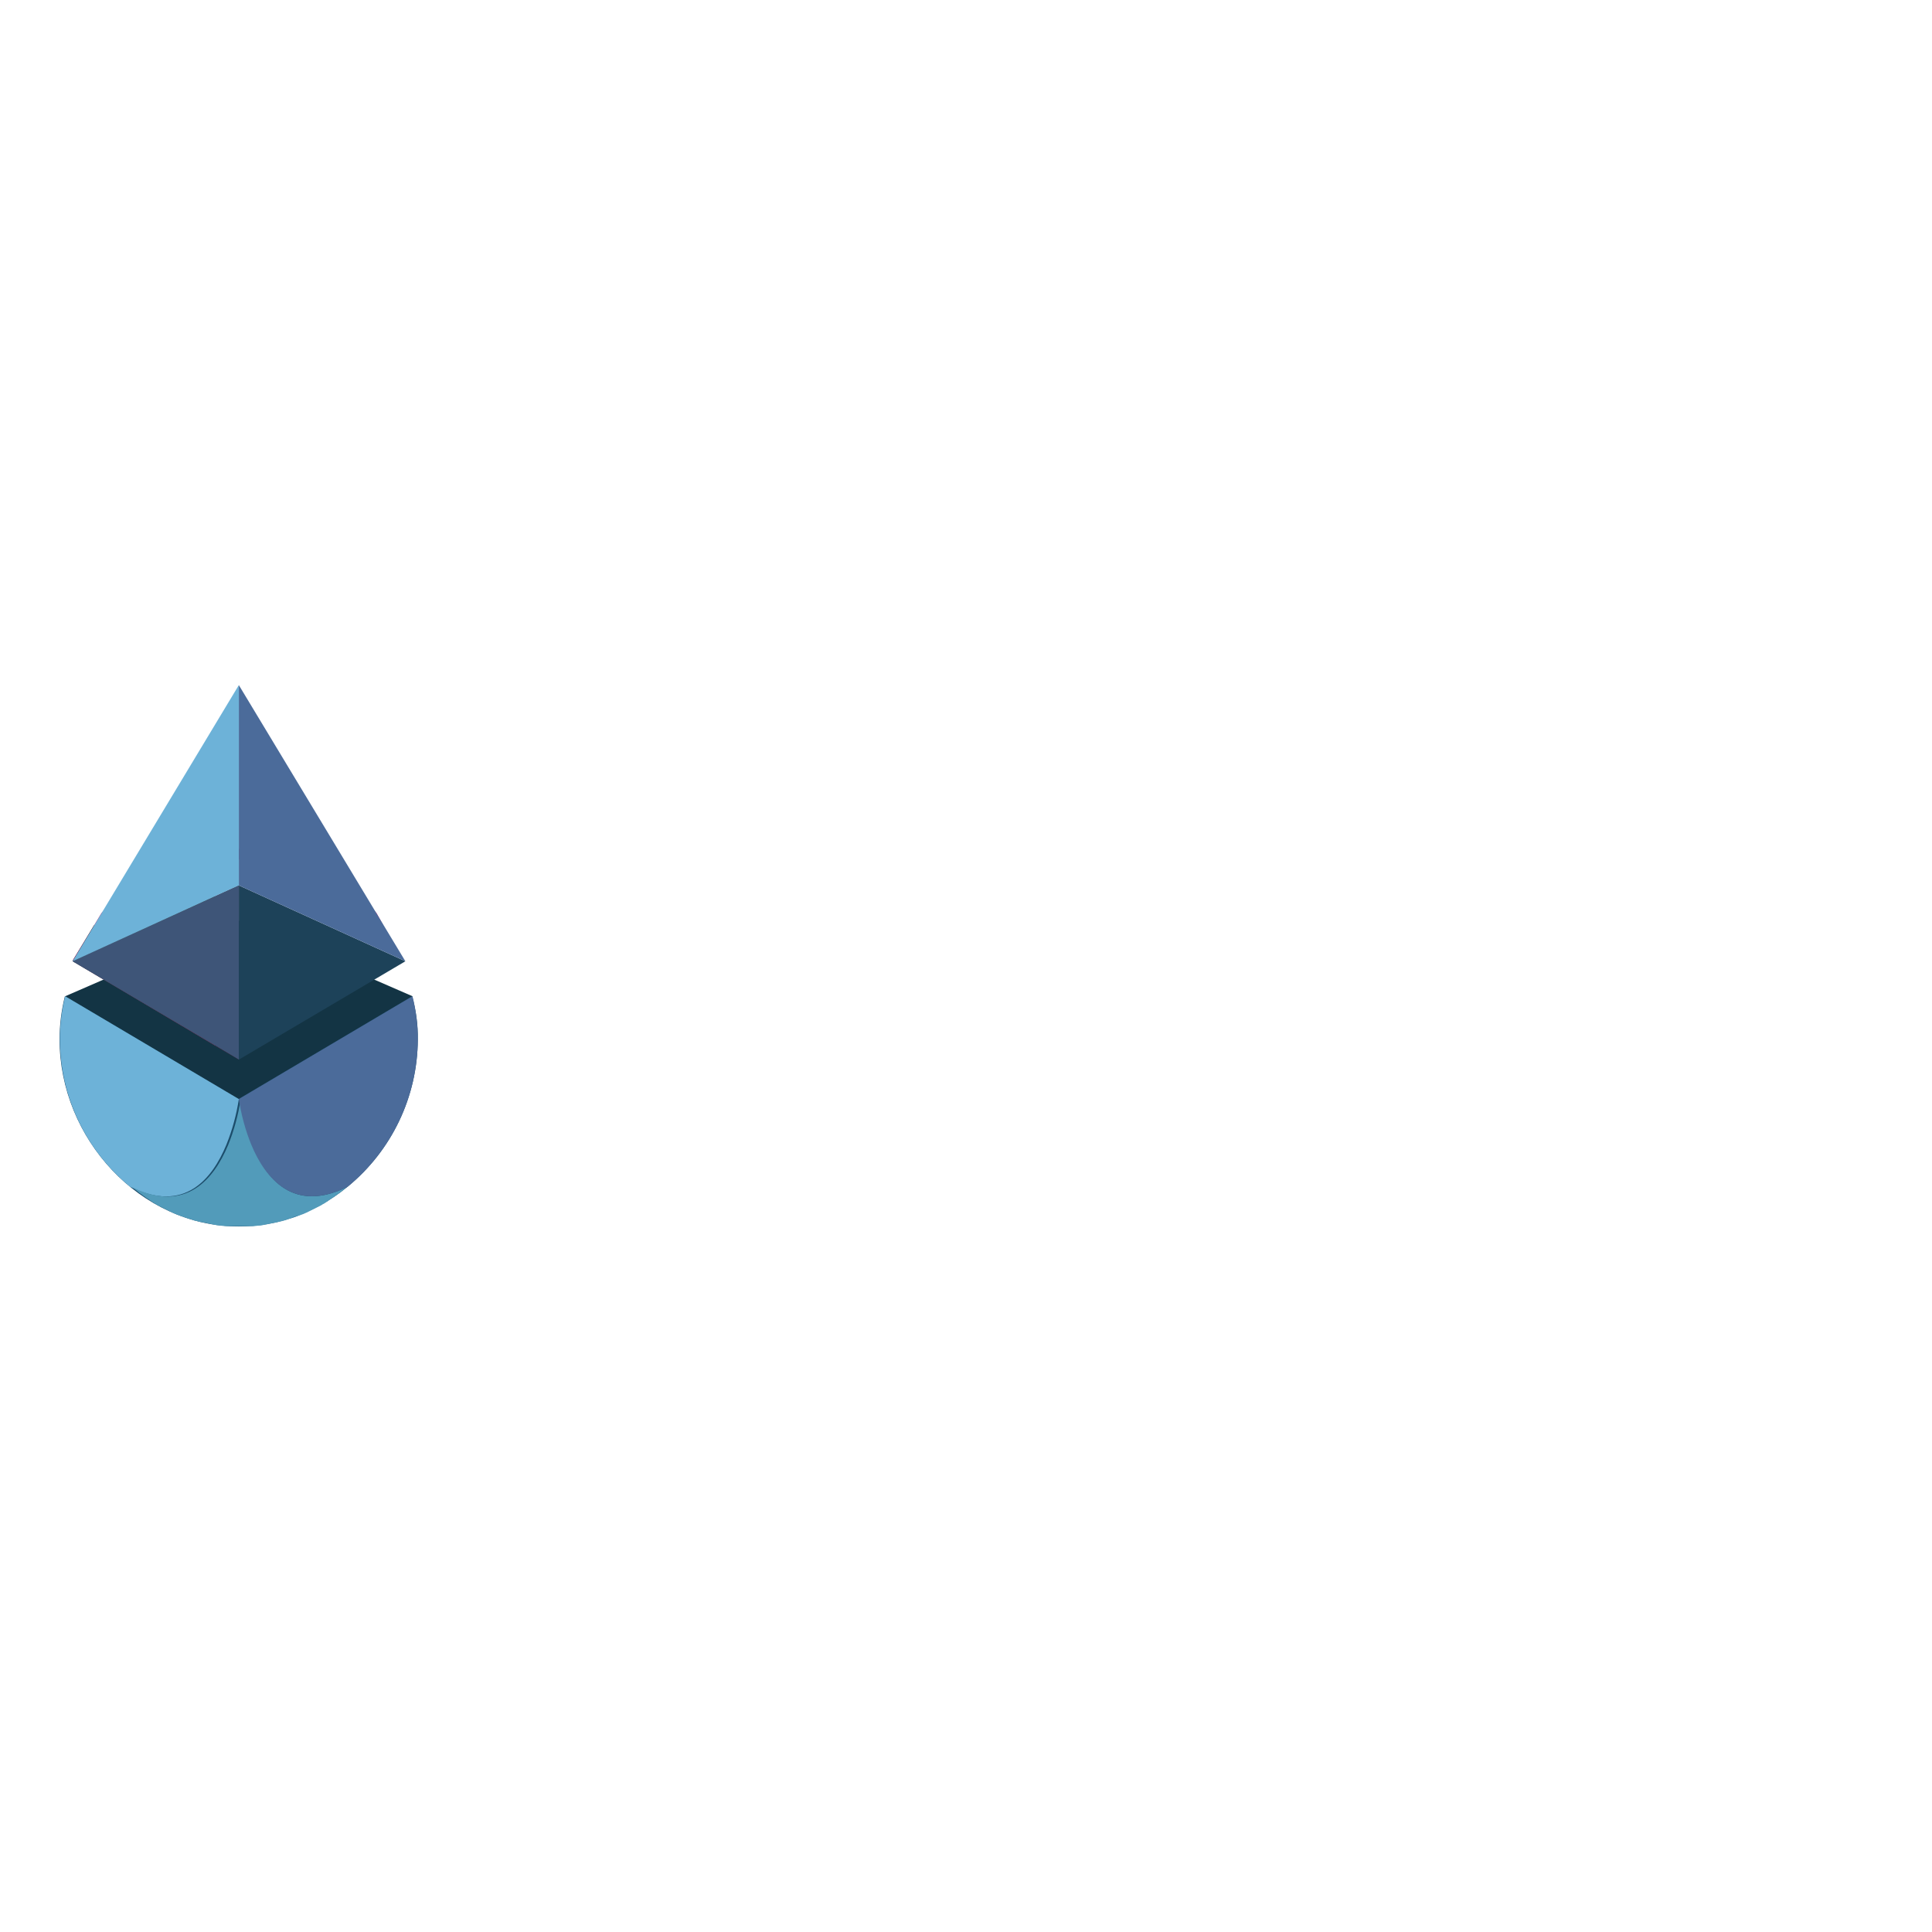
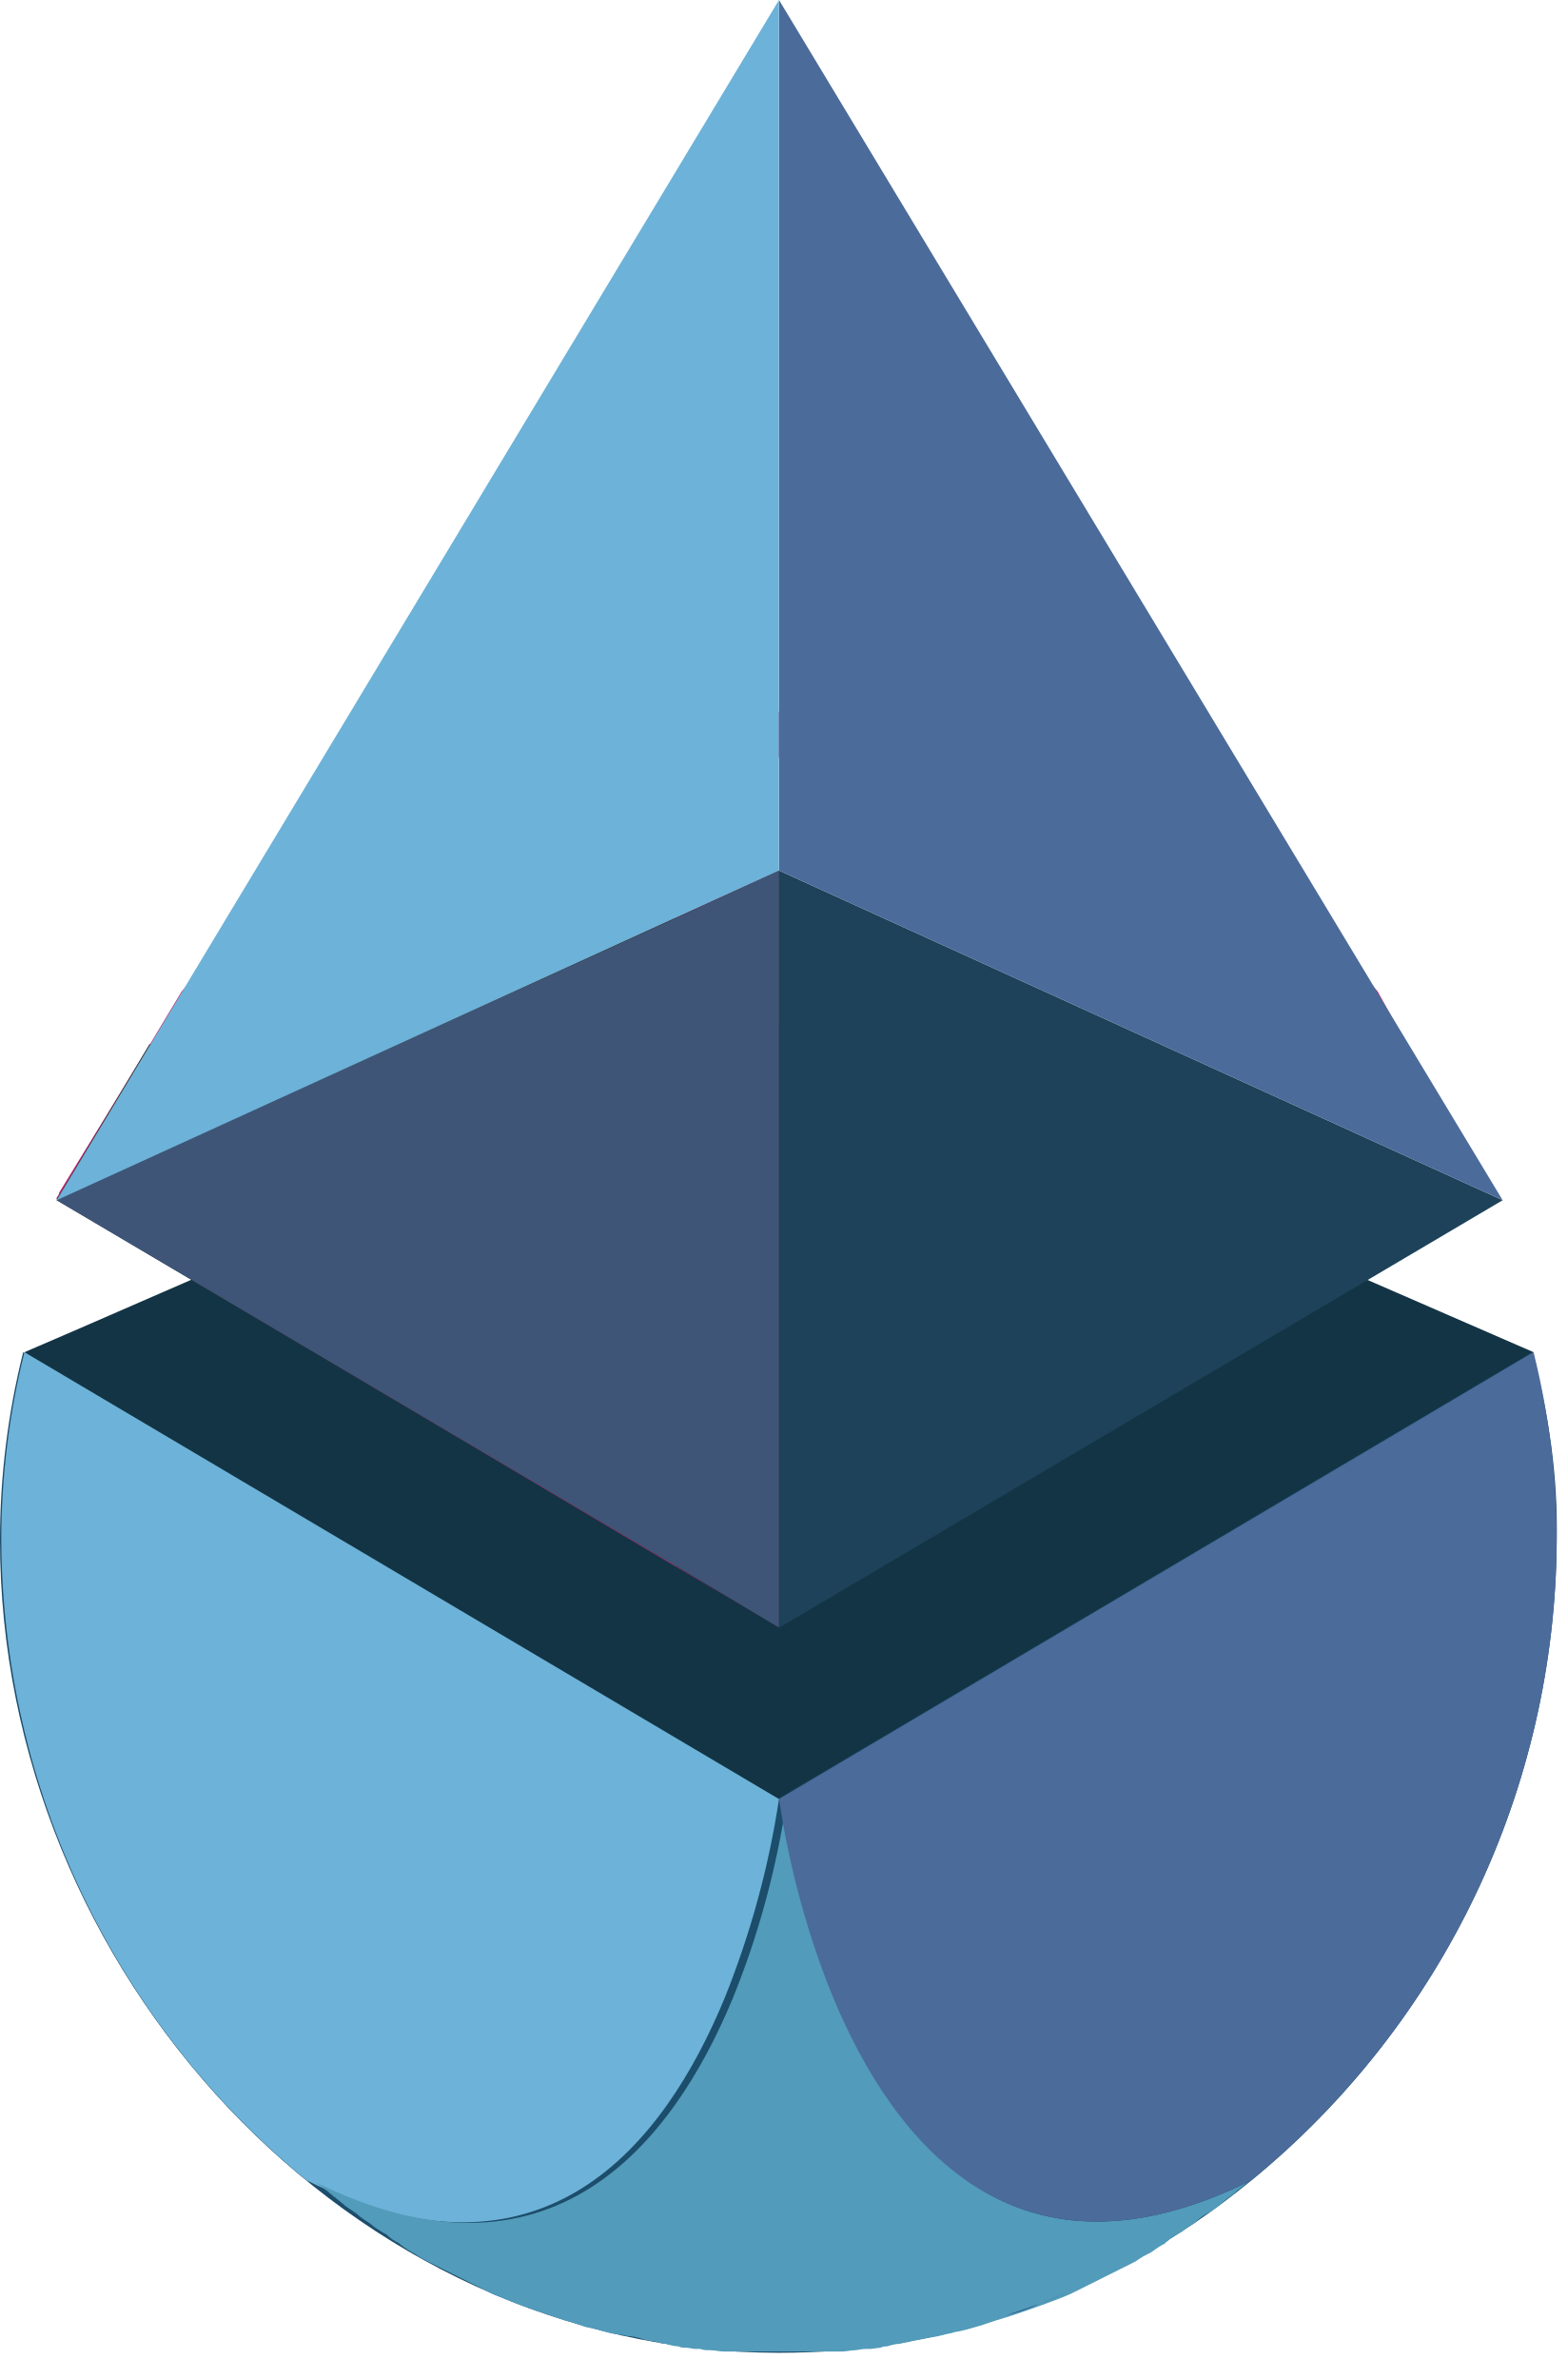
- <svg xmlns="http://www.w3.org/2000/svg" width="200" height="200" viewBox="0 0 400 400" fill="none">
-   <path d="M13.497 206.258L16.197 205.092L49.448 190.614L85.399 206.258L71.902 234.172L38.896 238.834L14.049 212.025L13.497 206.258Z" fill="#133444" />
-   <path d="M77.976 189.08C72.025 181.902 63.62 177.301 54.418 176.074L53.804 176.012C50.921 175.644 48.037 175.644 45.154 176.012L44.54 176.074C35.338 177.301 26.933 181.963 20.982 189.08L19.51 191.534L16.994 195.644L15.154 198.65C15.154 198.712 15.093 198.834 15.031 198.896V198.957L19.019 201.35L44.479 216.442L49.387 219.325V183.313L44.479 185.522V180.123L49.387 177.914L54.295 180.123L79.326 191.534L77.976 189.08Z" fill="#C42370" />
-   <path d="M86.504 215.215C86.442 227.055 81.105 238.221 71.964 245.706C68.467 248.589 64.541 250.736 60.246 252.209C56.749 253.374 53.13 253.926 49.449 253.926C28.958 253.926 12.332 235.706 12.332 215.215C12.332 212.209 12.7 209.203 13.436 206.258L49.387 227.546L85.338 206.258C86.136 209.203 86.565 212.209 86.504 215.215Z" fill="#1C4D6B" />
-   <path d="M45.154 176.013L49.448 177.914L44.54 180.184V175.706L45.154 176.013Z" fill="black" />
-   <path d="M44.54 185.583L49.448 183.313V219.387L44.54 216.442V185.583Z" fill="black" />
-   <path d="M49.449 183.313V219.387L83.928 199.019L49.449 183.313Z" fill="#1D4259" />
-   <path d="M49.449 141.841V183.313L83.928 199.019L49.449 141.841Z" fill="#4B6B9A" />
-   <path d="M49.448 183.313V219.325L44.54 216.442L15.031 199.018H14.97H15.031C15.031 198.957 15.092 198.834 15.154 198.773L19.448 191.595L44.479 180.245V185.583L49.448 183.313Z" fill="#343535" />
-   <path d="M49.448 183.313V219.387L44.54 216.442L15.031 199.019L15.093 198.957L44.54 185.583L49.448 183.313Z" fill="#3E5578" />
-   <path d="M49.448 141.841V183.313L15.031 199.019L49.448 141.841Z" fill="#6DB2D8" />
-   <path d="M35.523 250.982C36.013 251.227 36.565 251.411 37.056 251.595C36.565 251.411 36.075 251.166 35.523 250.982Z" fill="#335F8A" />
-   <path d="M37.056 251.595C37.547 251.779 38.099 252.025 38.651 252.147C38.16 252.025 37.608 251.841 37.056 251.595Z" fill="#335F8A" />
-   <path d="M40.062 252.577C40.492 252.7 40.86 252.822 41.289 252.884C40.86 252.822 40.431 252.7 40.062 252.577Z" fill="#335F8A" />
-   <path d="M13.498 206.258L49.449 227.546C48.958 230.798 48.099 233.927 46.872 236.994C43.989 243.988 38.222 251.35 26.933 245.706C17.792 238.221 12.455 227.055 12.394 215.215C12.394 212.209 12.762 209.203 13.498 206.258Z" fill="#6DB2D8" />
-   <path d="M71.963 245.706L71.841 245.767C71.657 245.89 71.473 246.074 71.288 246.196L71.227 246.258C71.043 246.442 70.798 246.564 70.614 246.749C70.368 246.933 70.184 247.117 69.939 247.239C69.693 247.362 69.448 247.546 69.264 247.73C69.019 247.914 68.835 247.976 68.65 248.16L68.528 248.221C68.282 248.344 68.098 248.466 67.914 248.65C67.914 248.65 67.853 248.65 67.853 248.712C67.608 248.834 67.424 248.957 67.178 249.141C66.933 249.264 66.687 249.387 66.442 249.571C66.197 249.693 65.951 249.816 65.706 249.939L64.969 250.307C64.724 250.43 64.479 250.552 64.233 250.675C63.988 250.798 63.742 250.92 63.497 251.043C63.006 251.288 62.454 251.472 61.963 251.657C61.473 251.841 60.92 252.025 60.368 252.209C60.184 252.27 59.939 252.331 59.755 252.393L59.019 252.638C58.589 252.761 58.221 252.883 57.792 252.945C57.669 253.006 57.485 253.006 57.301 253.068L57.055 253.129L56.38 253.252C56.135 253.313 56.012 253.313 55.767 253.374C55.583 253.436 55.399 253.436 55.215 253.497C55.031 253.497 54.785 253.558 54.601 253.62C54.479 253.62 54.417 253.62 54.295 253.681L53.804 253.742H53.558C53.374 253.742 53.19 253.804 53.068 253.804C52.884 253.804 52.638 253.865 52.454 253.865C52.27 253.865 52.147 253.865 51.963 253.865C51.779 253.865 51.657 253.865 51.534 253.865C51.35 253.865 51.166 253.865 51.043 253.865C50.92 253.865 50.552 253.865 50.368 253.865H48.896C48.651 253.865 48.405 253.865 48.221 253.865C48.037 253.865 47.853 253.865 47.73 253.865C47.608 253.865 47.423 253.865 47.301 253.865C47.178 253.865 46.994 253.865 46.81 253.865C46.626 253.865 46.38 253.804 46.197 253.804C46.012 253.804 45.828 253.804 45.706 253.742H45.46C45.338 253.742 45.154 253.681 44.969 253.681C44.847 253.681 44.785 253.681 44.663 253.62C44.479 253.62 44.233 253.558 44.049 253.497C43.865 253.497 43.681 253.436 43.497 253.374C43.313 253.374 43.068 253.313 42.884 253.252C42.7 253.19 42.454 253.129 42.209 253.129L41.963 253.068C41.779 253.068 41.595 253.006 41.473 253.006C41.043 252.883 40.614 252.761 40.246 252.699L39.509 252.454C39.264 252.393 39.08 252.331 38.896 252.27C38.344 252.086 37.853 251.902 37.301 251.718C36.749 251.534 36.258 251.288 35.767 251.104C35.522 250.982 35.276 250.859 35.031 250.736L34.295 250.368L33.558 250C33.313 249.877 33.068 249.755 32.822 249.632C32.577 249.509 32.331 249.387 32.086 249.203C31.841 249.08 31.657 248.957 31.411 248.773L31.35 248.712C31.105 248.589 30.92 248.466 30.736 248.282L30.614 248.221C30.43 248.098 30.184 247.976 30 247.791C29.816 247.669 29.509 247.485 29.325 247.301C29.08 247.117 28.834 246.994 28.651 246.81L28.037 246.319L27.976 246.258C27.792 246.135 27.608 245.951 27.424 245.828L27.301 245.767C38.528 251.35 44.356 243.988 47.239 237.055C48.466 234.049 49.325 230.859 49.816 227.607C50.307 230.859 51.166 233.988 52.393 237.055C54.908 243.926 60.736 251.288 71.963 245.706Z" fill="#529BBA" />
-   <path d="M57.669 252.945C58.098 252.822 58.528 252.7 58.896 252.638C58.528 252.7 58.098 252.822 57.669 252.945Z" fill="#335F8A" />
-   <path d="M60.246 252.147C60.798 251.963 61.289 251.779 61.841 251.595C61.35 251.841 60.798 252.025 60.246 252.147Z" fill="#335F8A" />
-   <path d="M61.841 251.595C62.332 251.411 62.884 251.166 63.375 250.982C62.884 251.166 62.393 251.411 61.841 251.595Z" fill="#335F8A" />
-   <path d="M86.504 215.215C86.443 227.055 81.106 238.221 71.965 245.706C60.738 251.288 54.909 243.927 52.026 236.994C50.799 233.988 49.94 230.798 49.449 227.546L85.4 206.258C86.136 209.203 86.504 212.209 86.504 215.215Z" fill="#4B6B9A" />
+ <svg xmlns="http://www.w3.org/2000/svg" width="56" height="85" viewBox="0 0 56 85" fill="none">
+   <path d="M0.874 48.313L2.899 47.439L27.837 36.58L54.8 48.313L44.678 69.249L19.923 72.746L1.288 52.638L0.874 48.313Z" fill="#133444" />
+   <path d="M49.233 35.429C44.77 30.046 38.466 26.595 31.564 25.675L31.104 25.629C28.942 25.353 26.779 25.353 24.616 25.629L24.156 25.675C17.255 26.595 10.951 30.092 6.488 35.429L5.383 37.27L3.497 40.353L2.116 42.607C2.116 42.654 2.07 42.745 2.024 42.791V42.837L5.015 44.632L24.11 55.951L27.791 58.114V31.104L24.11 32.761V28.712L27.791 27.055L31.472 28.712L50.245 37.27L49.233 35.429Z" fill="#C42370" />
+   <path d="M55.629 55.031C55.583 63.911 51.58 72.285 44.724 77.899C42.101 80.061 39.156 81.672 35.936 82.776C33.313 83.65 30.598 84.064 27.837 84.064C12.469 84.064 0 70.399 0 55.031C0 52.776 0.276 50.522 0.828 48.313L27.791 64.279L54.755 48.313C55.353 50.522 55.675 52.776 55.629 55.031Z" fill="#1C4D6B" />
+   <path d="M24.616 25.629L27.837 27.055L24.156 28.758V25.399L24.616 25.629Z" fill="black" />
+   <path d="M24.156 32.807L27.837 31.104V58.16L24.156 55.951V32.807Z" fill="black" />
+   <path d="M27.838 31.104V58.16L53.697 42.883L27.838 31.104Z" fill="#1D4259" />
+   <path d="M27.838 0V31.104L53.697 42.883L27.838 0Z" fill="#4B6B9A" />
+   <path d="M27.837 31.104V58.114L24.156 55.951L2.025 42.883H1.979H2.025C2.025 42.837 2.071 42.745 2.117 42.699L5.337 37.316L24.11 28.804V32.807L27.837 31.104Z" fill="#343535" />
+   <path d="M27.837 31.104V58.16L24.156 55.951L2.024 42.883L2.07 42.837L24.156 32.807L27.837 31.104Z" fill="#3E5578" />
+   <path d="M27.837 0V31.104L2.024 42.883L27.837 0Z" fill="#6DB2D8" />
+   <path d="M17.393 81.856C17.761 82.04 18.175 82.178 18.543 82.316C18.175 82.178 17.807 81.994 17.393 81.856Z" fill="#335F8A" />
+   <path d="M18.543 82.316C18.911 82.454 19.325 82.638 19.739 82.73C19.371 82.638 18.957 82.5 18.543 82.316Z" fill="#335F8A" />
+   <path d="M20.798 83.052C21.12 83.144 21.396 83.236 21.718 83.282C21.396 83.236 21.074 83.144 20.798 83.052Z" fill="#335F8A" />
+   <path d="M0.874 48.313L27.837 64.279C27.469 66.718 26.825 69.064 25.905 71.365C23.742 76.611 19.417 82.132 10.951 77.899C4.095 72.285 0.092 63.911 0.046 55.031C0.046 52.776 0.322 50.522 0.874 48.313Z" fill="#6DB2D8" />
+   <path d="M44.724 77.899L44.632 77.945C44.493 78.037 44.355 78.175 44.217 78.267L44.171 78.313C44.033 78.451 43.849 78.543 43.711 78.681C43.527 78.819 43.389 78.957 43.205 79.049C43.021 79.141 42.837 79.279 42.699 79.417C42.515 79.555 42.377 79.601 42.239 79.739L42.147 79.785C41.963 79.877 41.825 79.969 41.687 80.107C41.687 80.107 41.641 80.107 41.641 80.153C41.457 80.245 41.319 80.338 41.135 80.475C40.95 80.567 40.766 80.659 40.582 80.798C40.398 80.89 40.214 80.982 40.03 81.074L39.478 81.35C39.294 81.442 39.11 81.534 38.926 81.626C38.742 81.718 38.558 81.81 38.374 81.902C38.006 82.086 37.592 82.224 37.224 82.362C36.855 82.5 36.441 82.638 36.027 82.776C35.889 82.822 35.705 82.868 35.567 82.914L35.015 83.098C34.693 83.19 34.417 83.282 34.095 83.328C34.003 83.374 33.865 83.374 33.727 83.42L33.542 83.466L33.036 83.558C32.852 83.604 32.76 83.604 32.576 83.65C32.438 83.696 32.3 83.696 32.162 83.742C32.024 83.742 31.84 83.788 31.702 83.834C31.61 83.834 31.564 83.834 31.472 83.88L31.104 83.926H30.92C30.782 83.926 30.644 83.972 30.552 83.972C30.414 83.972 30.23 84.018 30.092 84.018C29.954 84.018 29.861 84.018 29.724 84.018C29.585 84.018 29.493 84.018 29.401 84.018C29.263 84.018 29.125 84.018 29.033 84.018C28.941 84.018 28.665 84.018 28.527 84.018H27.423C27.239 84.018 27.055 84.018 26.917 84.018C26.779 84.018 26.641 84.018 26.549 84.018C26.457 84.018 26.319 84.018 26.227 84.018C26.134 84.018 25.997 84.018 25.858 84.018C25.72 84.018 25.536 83.972 25.398 83.972C25.26 83.972 25.122 83.972 25.03 83.926H24.846C24.754 83.926 24.616 83.88 24.478 83.88C24.386 83.88 24.34 83.88 24.248 83.834C24.11 83.834 23.926 83.788 23.788 83.742C23.65 83.742 23.512 83.696 23.374 83.65C23.236 83.65 23.052 83.604 22.914 83.558C22.776 83.512 22.592 83.466 22.407 83.466L22.224 83.42C22.085 83.42 21.947 83.374 21.855 83.374C21.533 83.282 21.211 83.19 20.935 83.144L20.383 82.96C20.199 82.914 20.061 82.868 19.923 82.822C19.509 82.684 19.141 82.546 18.727 82.408C18.312 82.27 17.944 82.086 17.576 81.948C17.392 81.856 17.208 81.764 17.024 81.672L16.472 81.396L15.92 81.12C15.736 81.028 15.552 80.936 15.368 80.844C15.184 80.752 15 80.659 14.816 80.522C14.632 80.43 14.493 80.338 14.309 80.199L14.263 80.153C14.079 80.061 13.941 79.969 13.803 79.831L13.711 79.785C13.573 79.693 13.389 79.601 13.251 79.463C13.113 79.371 12.883 79.233 12.745 79.095C12.561 78.957 12.377 78.865 12.239 78.727L11.779 78.359L11.733 78.313C11.595 78.221 11.457 78.083 11.319 77.991L11.227 77.945C19.647 82.132 24.018 76.611 26.18 71.411C27.101 69.156 27.745 66.764 28.113 64.325C28.481 66.764 29.125 69.111 30.046 71.411C31.932 76.564 36.303 82.086 44.724 77.899Z" fill="#529BBA" />
+   <path d="M34.003 83.328C34.325 83.236 34.647 83.144 34.923 83.098C34.647 83.144 34.325 83.236 34.003 83.328Z" fill="#335F8A" />
+   <path d="M35.935 82.73C36.35 82.592 36.718 82.454 37.132 82.316C36.764 82.5 36.35 82.638 35.935 82.73Z" fill="#335F8A" />
+   <path d="M37.132 82.316C37.5 82.178 37.914 81.994 38.282 81.856C37.914 81.994 37.546 82.178 37.132 82.316Z" fill="#335F8A" />
+   <path d="M55.629 55.031C55.583 63.911 51.58 72.285 44.724 77.899C36.304 82.086 31.933 76.564 29.77 71.365C28.85 69.111 28.206 66.718 27.838 64.279L54.801 48.313C55.353 50.522 55.629 52.776 55.629 55.031Z" fill="#4B6B9A" />
</svg>
